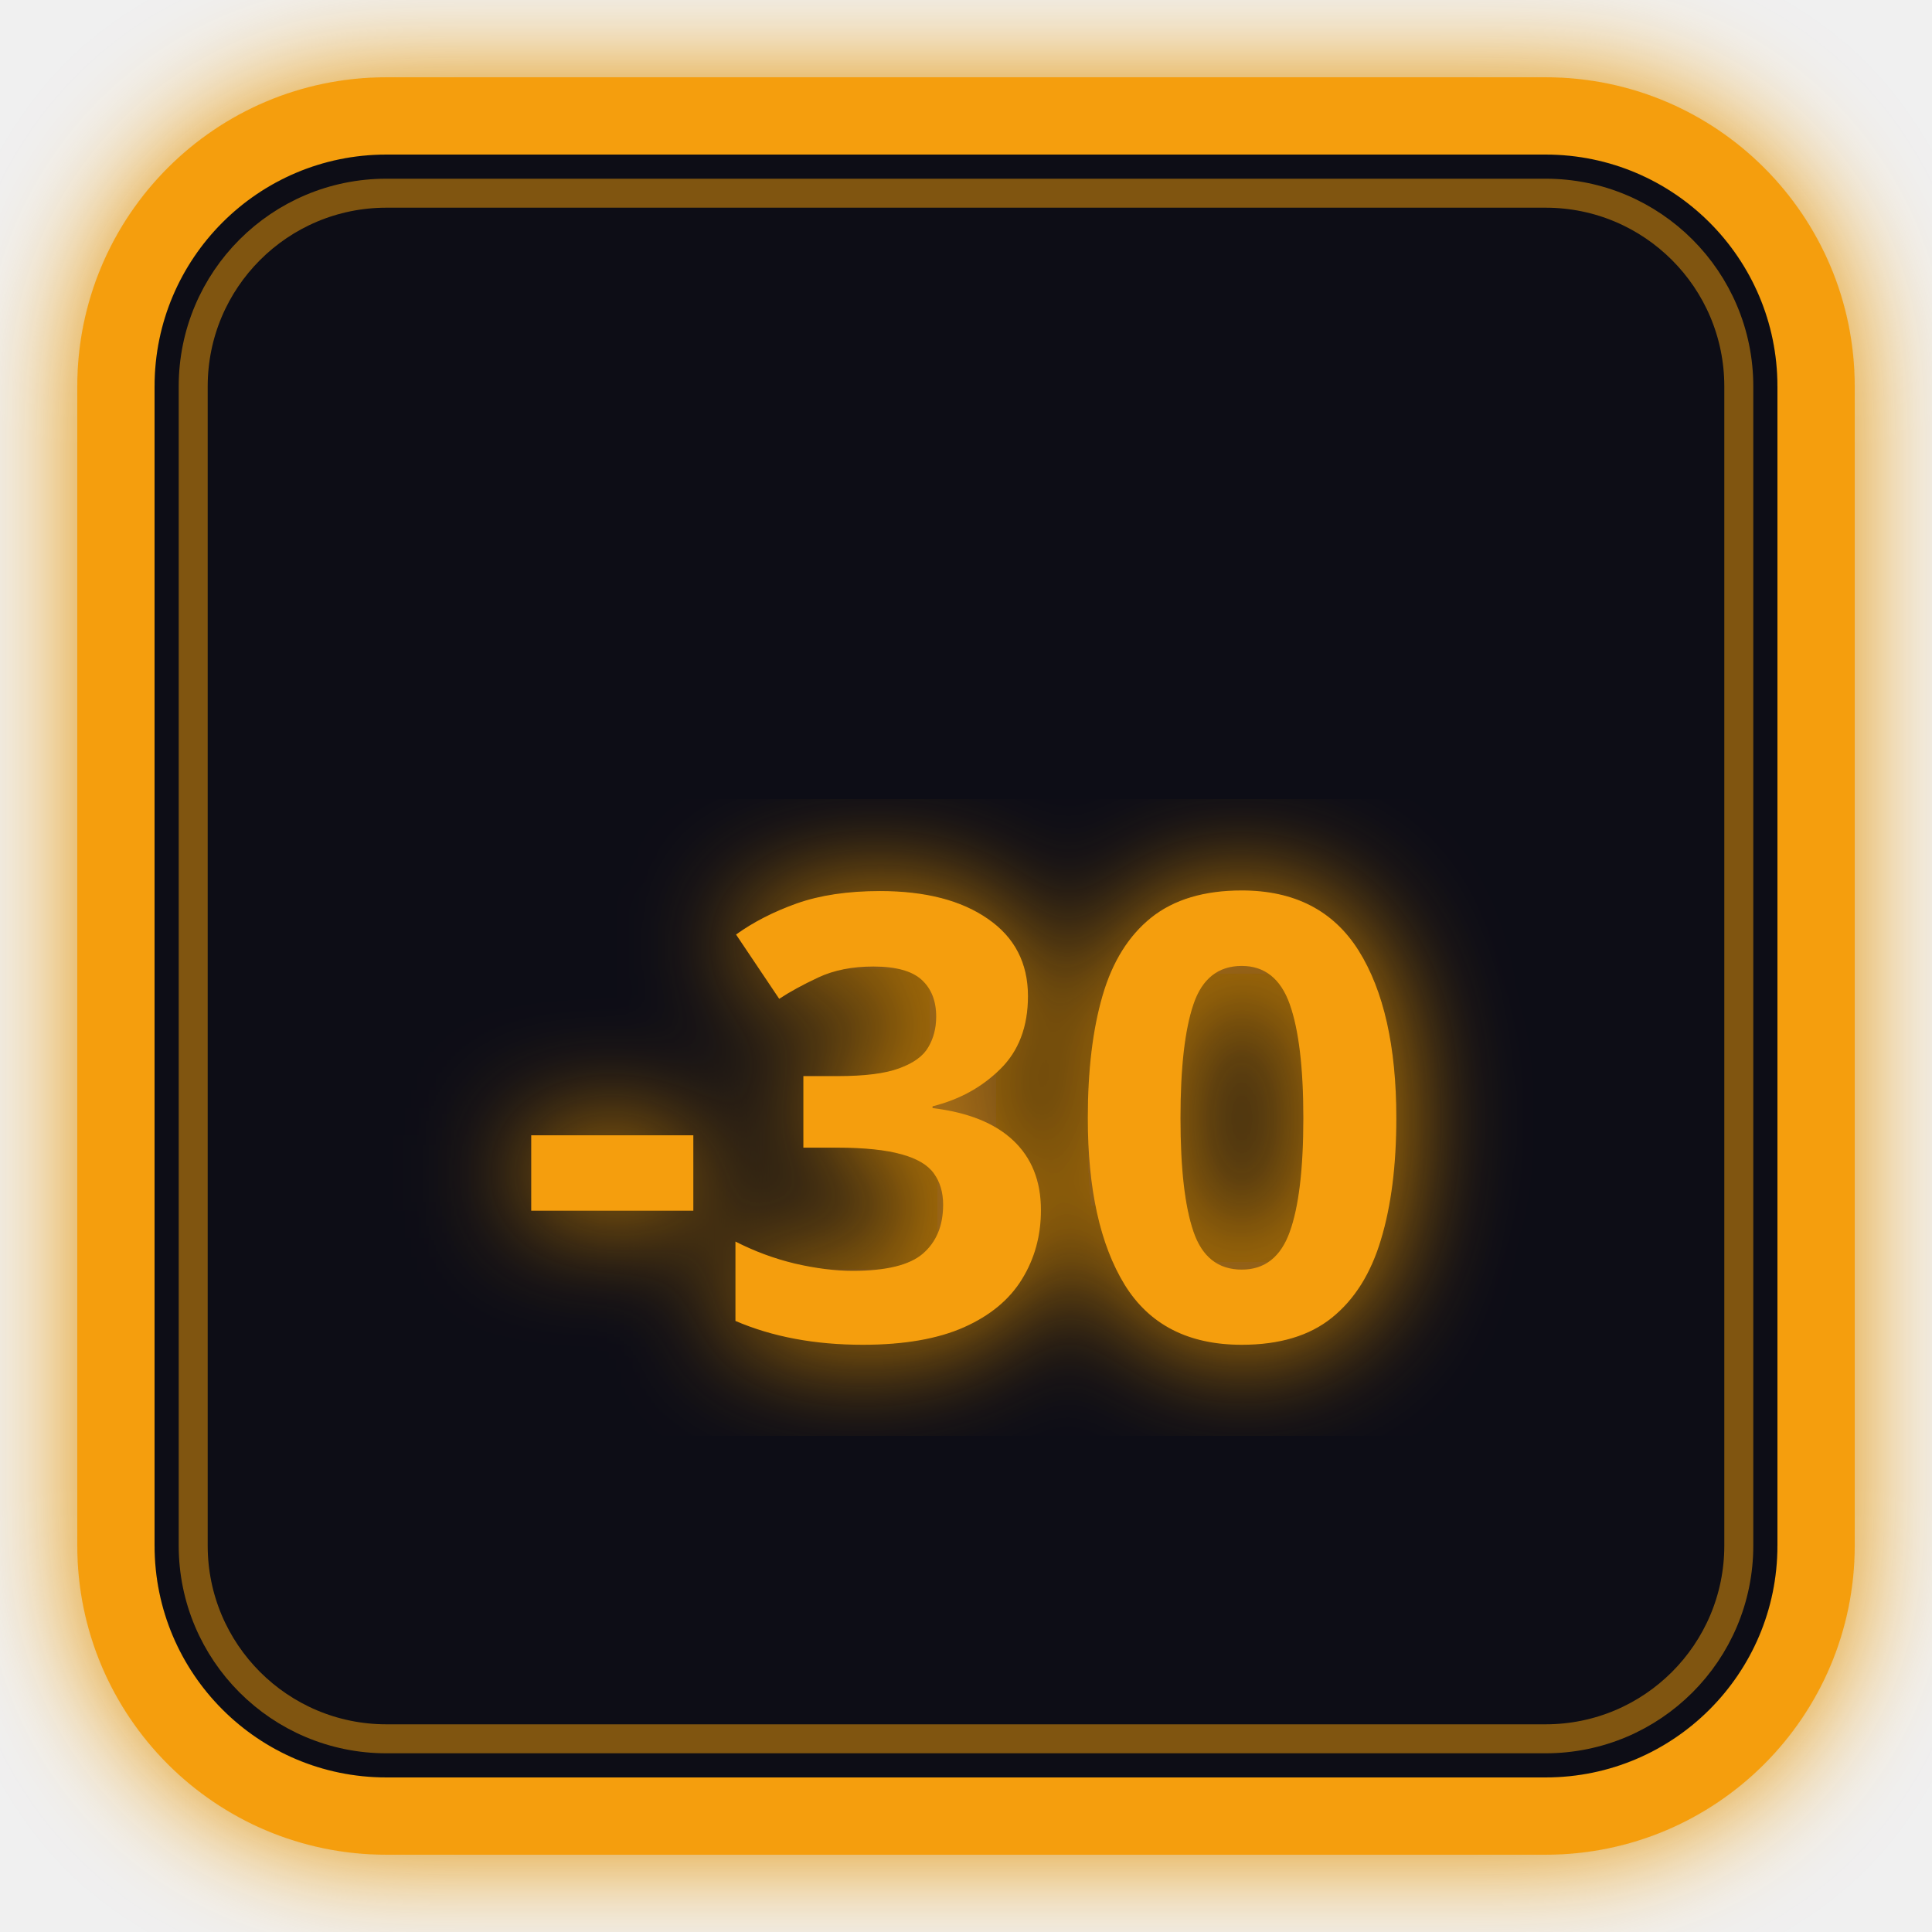
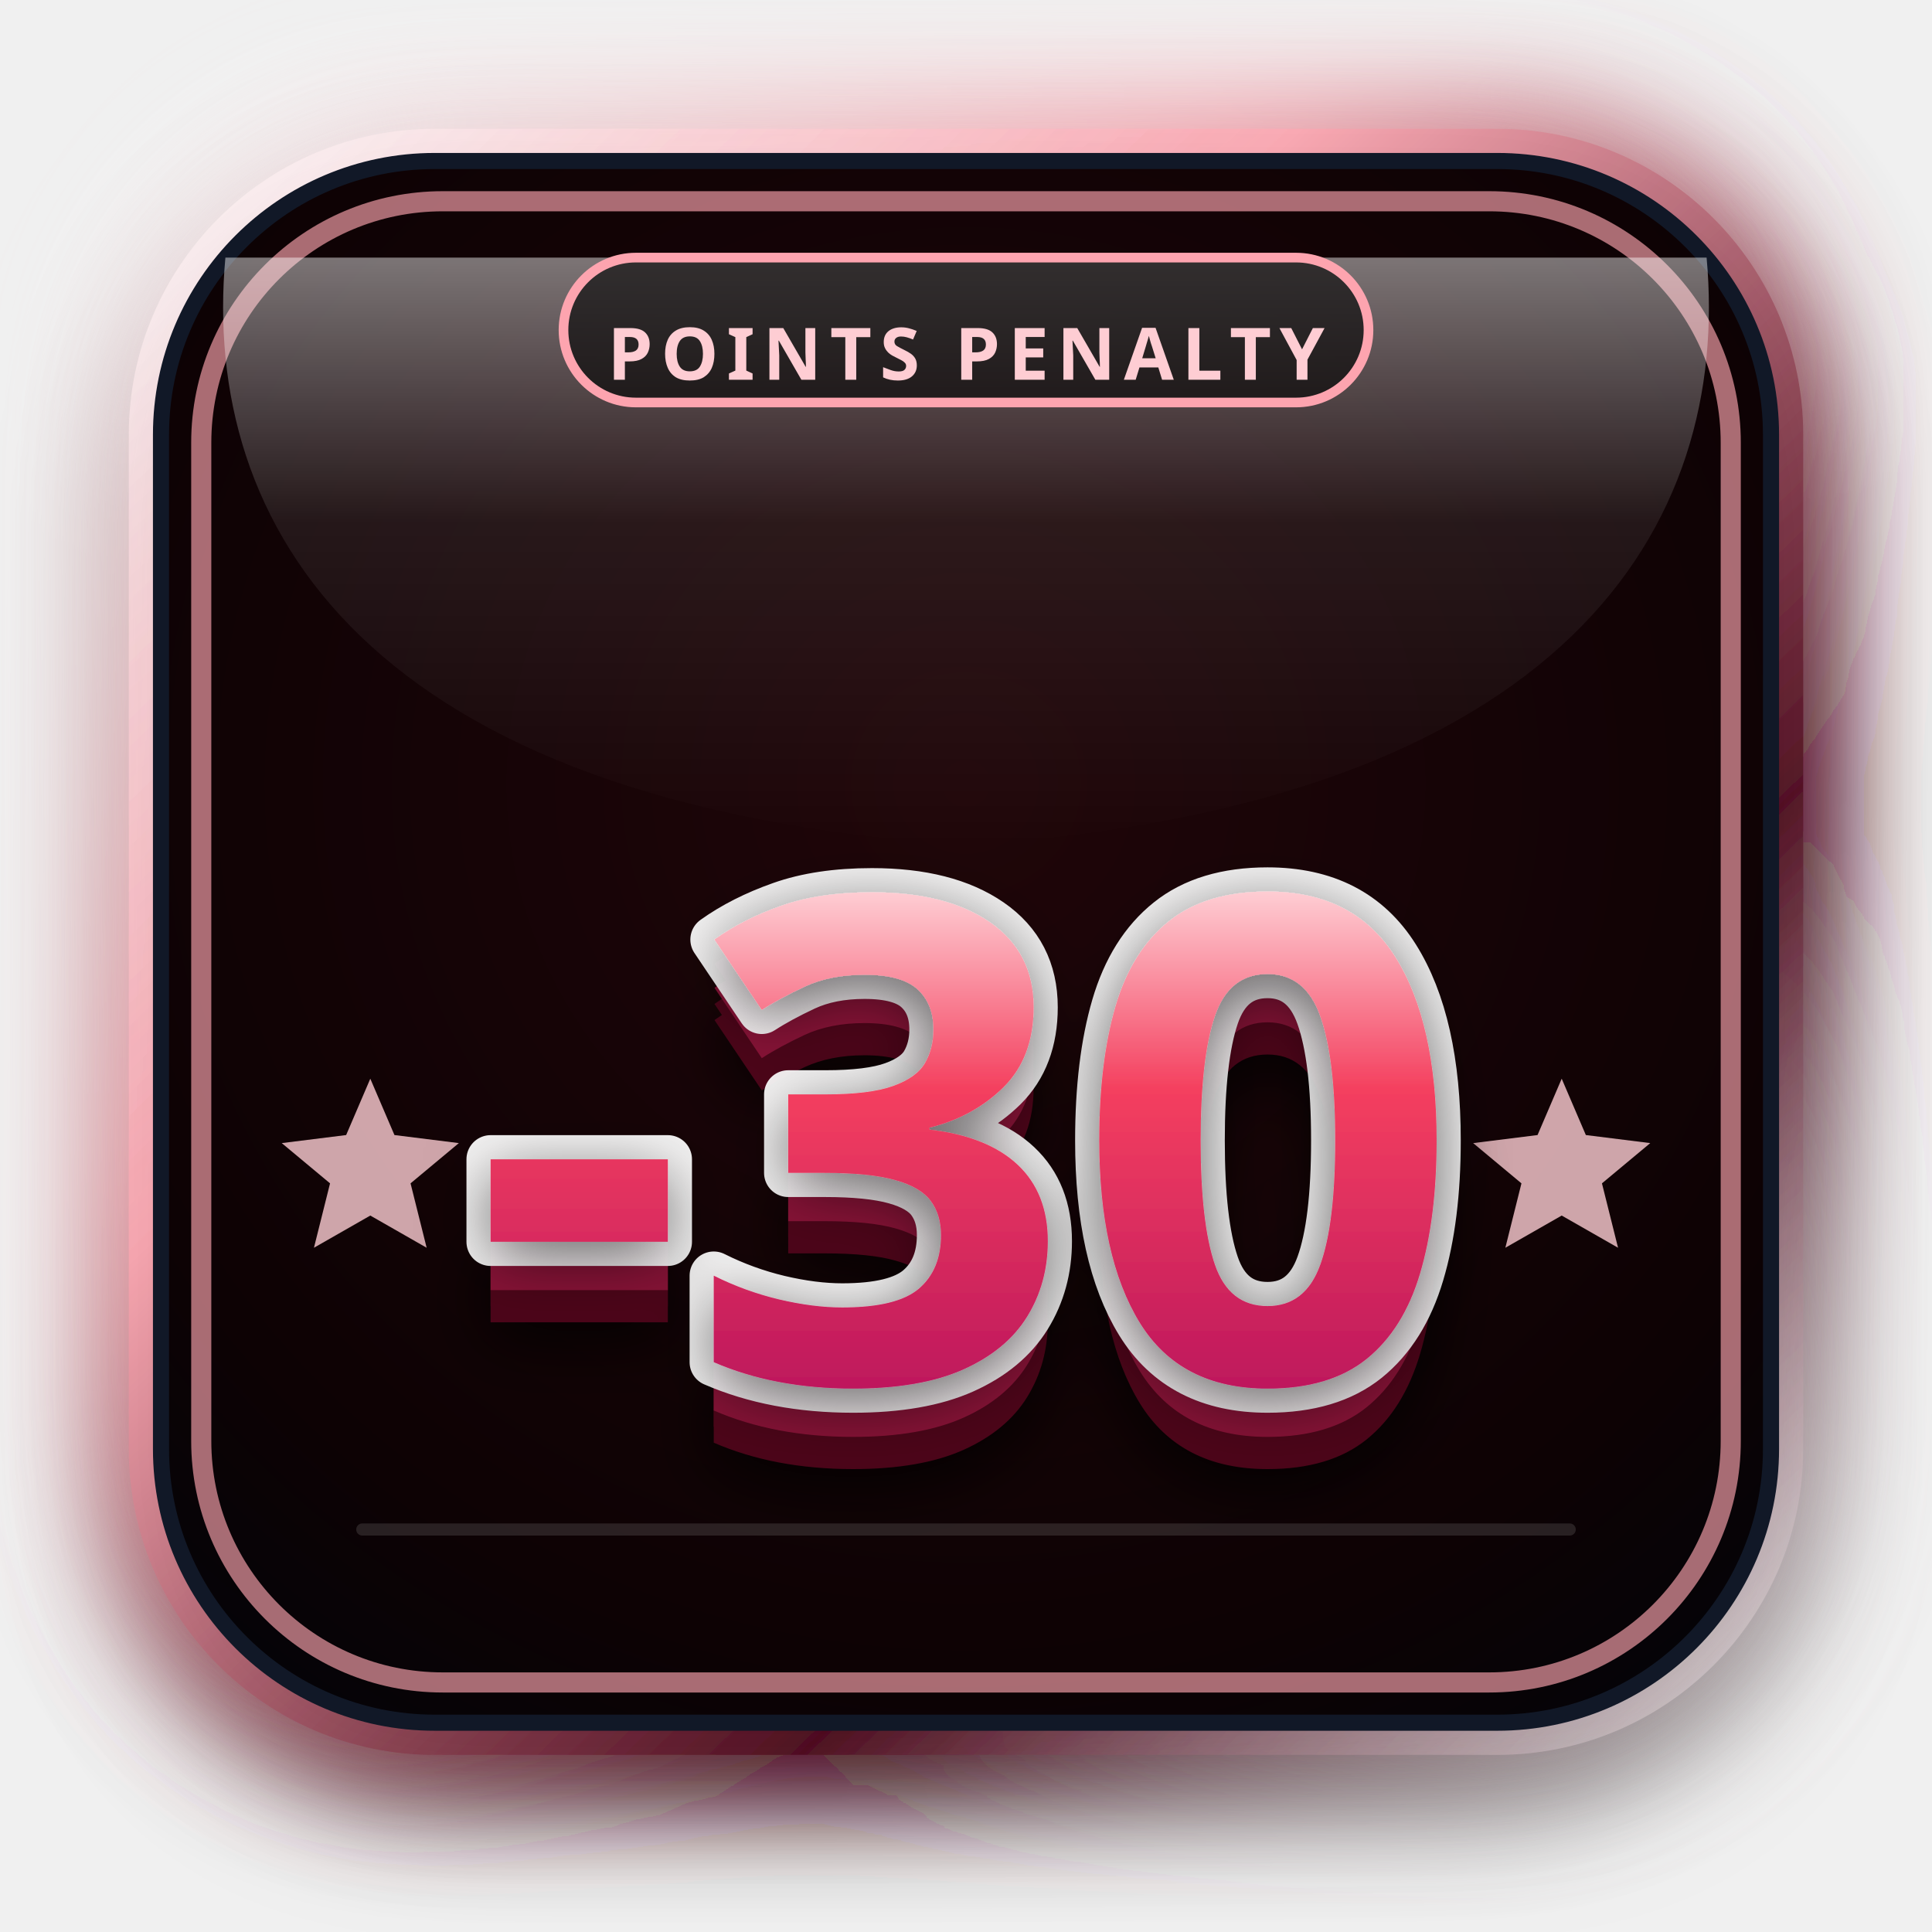
- <svg xmlns="http://www.w3.org/2000/svg" viewBox="0 0 100 100" width="100" height="100">
+ <svg xmlns="http://www.w3.org/2000/svg" viewBox="0 0 240 240" width="240" height="240">
  <defs>
-     <filter id="neon-glow" x="-20%" y="-20%" width="140%" height="140%">
-       <feGaussianBlur stdDeviation="3" result="blur" />
+     <filter id="neonGlow_30_false" x="-30%" y="-30%" width="160%" height="160%">
+       <feGaussianBlur stdDeviation="8" result="blur1" />
+       <feGaussianBlur stdDeviation="3" result="blur2" />
      <feMerge>
-         <feMergeNode in="blur" />
+         <feMergeNode in="blur1" />
+         <feMergeNode in="blur2" />
        <feMergeNode in="SourceGraphic" />
      </feMerge>
    </filter>
+     <linearGradient id="bevelRim_30_false" x1="0%" y1="0%" x2="100%" y2="100%">
+       <stop offset="0%" stop-color="#ffffff" stop-opacity="0.8" />
+       <stop offset="35%" stop-color="#fda4af" />
+       <stop offset="70%" stop-color="#4c0519" />
+       <stop offset="100%" stop-color="#ffffff" stop-opacity="0.5" />
+     </linearGradient>
+     <radialGradient id="bodyPlate_30_false" cx="50%" cy="40%" r="75%">
+       <stop offset="0%" stop-color="#200609" />
+       <stop offset="75%" stop-color="#0d0204" />
+       <stop offset="100%" stop-color="#020408" />
+     </radialGradient>
+     <linearGradient id="numFaceGrad_30_false" x1="0%" y1="0%" x2="0%" y2="100%">
+       <stop offset="0%" stop-color="#fecdd3" />
+       <stop offset="40%" stop-color="#f43f5e" />
+       <stop offset="100%" stop-color="#be185d" />
+     </linearGradient>
+     <linearGradient id="glassGlare_30_false" x1="0%" y1="0%" x2="0%" y2="100%">
+       <stop offset="0%" stop-color="#ffffff" stop-opacity="0.45" />
+       <stop offset="45%" stop-color="#ffffff" stop-opacity="0.08" />
+       <stop offset="100%" stop-color="#ffffff" stop-opacity="0" />
+     </linearGradient>
  </defs>
-   <rect x="6" y="6" width="88" height="88" rx="14" ry="14" fill="#0d1117" stroke="#f59e0b" stroke-width="4" filter="url(#neon-glow)" />
-   <rect x="10" y="10" width="80" height="80" rx="10" ry="10" fill="none" stroke="#f59e0b" stroke-width="1.5" stroke-opacity="0.5" />
-   <text x="50" y="58" dominant-baseline="middle" text-anchor="middle" font-family="'Outfit', 'Plus Jakarta Sans', sans-serif" font-weight="900" font-size="32" fill="#f59e0b" filter="url(#neon-glow)">-30</text>
+   <rect x="18" y="24" width="204" height="198" rx="38" ry="38" fill="#000000" opacity="0.75" filter="blur(8px)" />
+   <rect x="16" y="16" width="208" height="202" rx="38" ry="38" fill="url(#bevelRim_30_false)" filter="url(#neonGlow_30_false)" opacity="0.9" />
+   <rect x="20" y="20" width="200" height="194" rx="34" ry="34" fill="url(#bodyPlate_30_false)" stroke="#111827" stroke-width="2" />
+   <rect x="25" y="25" width="190" height="184" rx="30" ry="30" fill="none" stroke="#fda4af" stroke-width="2.5" opacity="0.65" />
+   <path d="M 28,32 C 60,32 180,32 212,32 C 215,65 195,100 120,105 C 45,100 25,65 28,32 Z" fill="url(#glassGlare_30_false)" />
+   <rect x="70" y="32" width="100" height="18" rx="9" fill="rgba(0,0,0,0.6)" stroke="#fda4af" stroke-width="1.2" />
+   <text x="120" y="44" dominant-baseline="middle" text-anchor="middle" font-family="'Outfit', 'Plus Jakarta Sans', sans-serif" font-weight="900" font-size="9" fill="#fecdd3" letter-spacing="1">POINTS PENALTY</text>
+   <polygon points="46,134 49,141 57,142 51,147 53,155 46,151 39,155 41,147 35,142 43,141" fill="#fecdd3" opacity="0.8" />
+   <polygon points="194,134 197,141 205,142 199,147 201,155 194,151 187,155 189,147 183,142 191,141" fill="#fecdd3" opacity="0.8" />
+   <text x="120" y="154" dominant-baseline="middle" text-anchor="middle" font-family="'Outfit', 'Plus Jakarta Sans', sans-serif" font-weight="900" font-size="84" fill="#000000" opacity="0.85" filter="blur(4px)">-30</text>
+   <text x="120" y="152" dominant-baseline="middle" text-anchor="middle" font-family="'Outfit', 'Plus Jakarta Sans', sans-serif" font-weight="900" font-size="84" fill="#4c0519">-30</text>
+   <text x="120" y="150" dominant-baseline="middle" text-anchor="middle" font-family="'Outfit', 'Plus Jakarta Sans', sans-serif" font-weight="900" font-size="84" fill="#4c0519">-30</text>
+   <text x="120" y="148" dominant-baseline="middle" text-anchor="middle" font-family="'Outfit', 'Plus Jakarta Sans', sans-serif" font-weight="900" font-size="84" fill="#881337">-30</text>
+   <text x="120" y="145" dominant-baseline="middle" text-anchor="middle" font-family="'Outfit', 'Plus Jakarta Sans', sans-serif" font-weight="900" font-size="84" fill="#881337">-30</text>
+   <text x="120" y="142" dominant-baseline="middle" text-anchor="middle" font-family="'Outfit', 'Plus Jakarta Sans', sans-serif" font-weight="900" font-size="84" fill="none" stroke="#ffffff" stroke-width="6" stroke-linejoin="round" opacity="0.95">-30</text>
+   <text x="120" y="142" dominant-baseline="middle" text-anchor="middle" font-family="'Outfit', 'Plus Jakarta Sans', sans-serif" font-weight="900" font-size="84" fill="url(#numFaceGrad_30_false)" filter="drop-shadow(0 2px 4px rgba(0,0,0,0.6))">-30</text>
+   <line x1="45" y1="190" x2="195" y2="190" stroke="rgba(255,255,255,0.12)" stroke-width="1.5" stroke-linecap="round" />
</svg>
